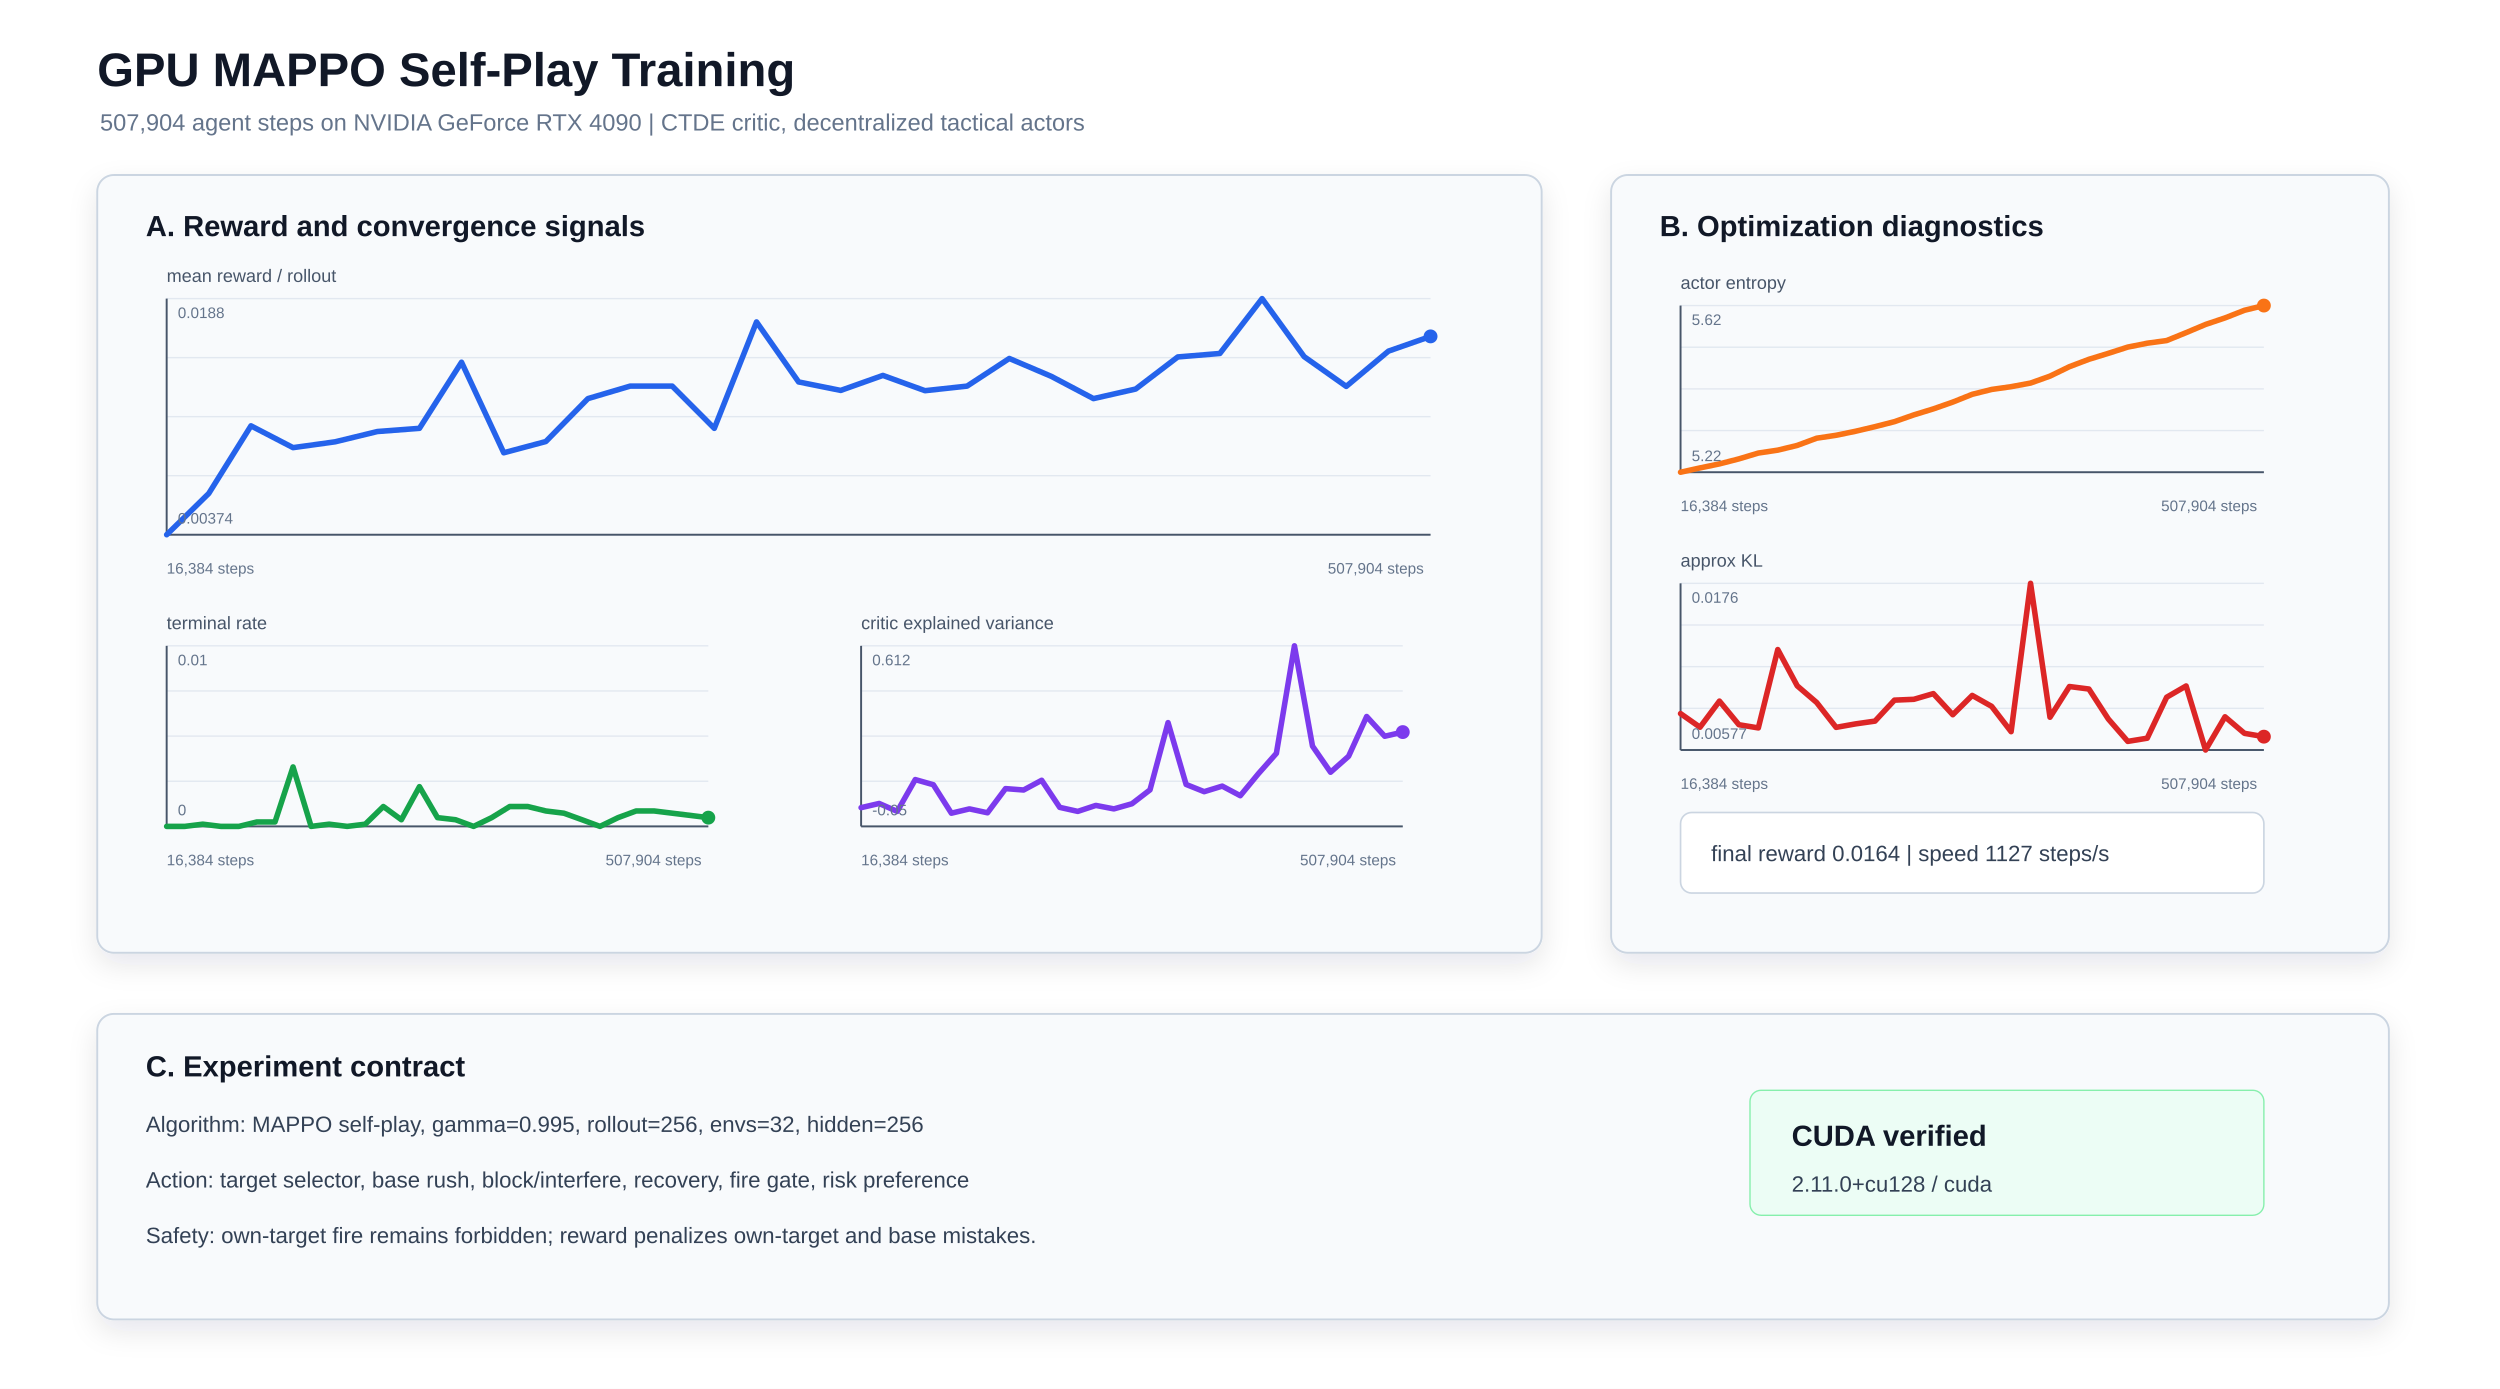
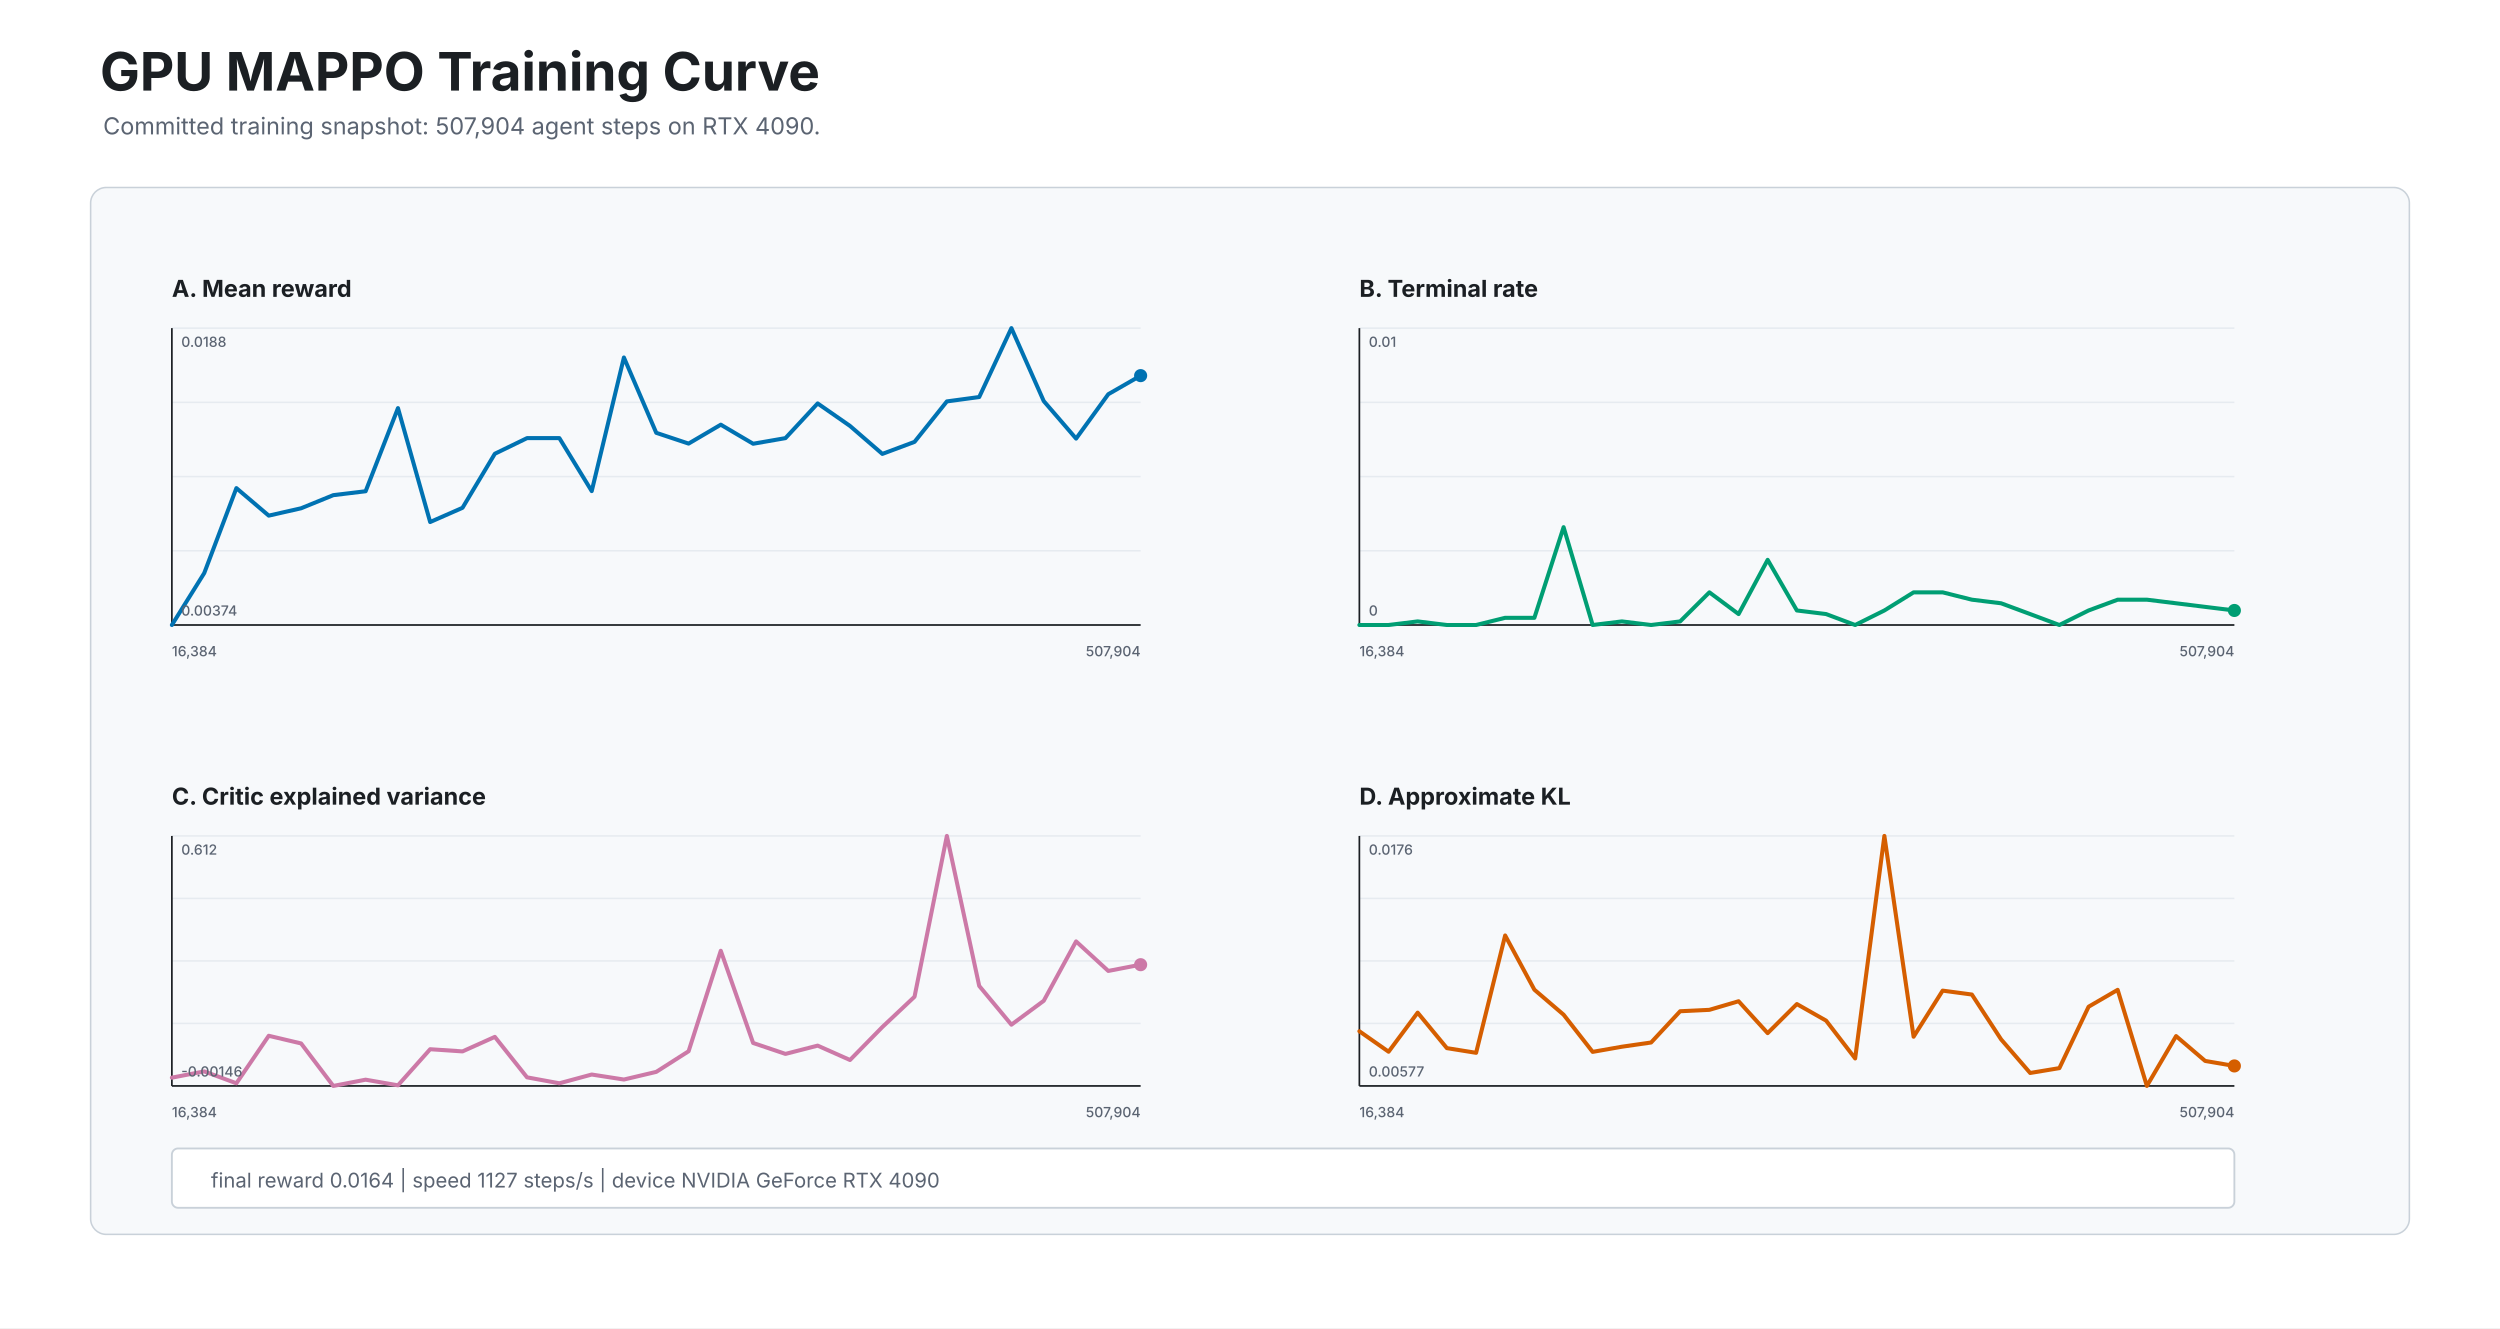
- <svg xmlns="http://www.w3.org/2000/svg" width="1800" height="1000" viewBox="0 0 1800 1000">
+ <svg xmlns="http://www.w3.org/2000/svg" width="1600" height="850" viewBox="0 0 1600 850">
  <defs>
-     <marker id="arrow" markerWidth="10" markerHeight="10" refX="7" refY="3" orient="auto" markerUnits="strokeWidth">
-       <path d="M0,0 L0,6 L8,3 z" fill="#111827" />
+     <marker id="arrowGray" markerWidth="9" markerHeight="9" refX="8" refY="4.5" orient="auto">
+       <path d="M0 0 L9 4.5 L0 9 Z" fill="#7A869A" />
    </marker>
-     <filter id="softShadow" x="-20%" y="-20%" width="140%" height="140%">
-       <feDropShadow dx="0" dy="8" stdDeviation="10" flood-color="#0F172A" flood-opacity="0.10" />
-     </filter>
+     <marker id="arrowBlue" markerWidth="9" markerHeight="9" refX="8" refY="4.5" orient="auto">
+       <path d="M0 0 L9 4.5 L0 9 Z" fill="#0072B2" />
+     </marker>
+     <marker id="arrowGreen" markerWidth="9" markerHeight="9" refX="8" refY="4.5" orient="auto">
+       <path d="M0 0 L9 4.5 L0 9 Z" fill="#009E73" />
+     </marker>
    <style>
-       .title{font:700 34px Arial,Inter,sans-serif;fill:#111827}
-       .subtitle{font:400 17px Arial,Inter,sans-serif;fill:#64748B}
-       .h{font:700 21px Arial,Inter,sans-serif;fill:#111827}
-       .txt{font:400 16px Arial,Inter,sans-serif;fill:#334155}
-       .small{font:400 13px Arial,Inter,sans-serif;fill:#475569}
-       .tiny{font:400 11px Arial,Inter,sans-serif;fill:#64748B}
-       .panel{fill:#F8FAFC;stroke:#CBD5E1;stroke-width:1.4;rx:12;filter:url(#softShadow)}
-       .card{fill:#FFFFFF;stroke:#CBD5E1;stroke-width:1.2;rx:8}
-       .grid{stroke:#E2E8F0;stroke-width:1}
-       .axis{stroke:#475569;stroke-width:1.4}
+       text{font-family:Inter,Arial,Helvetica,sans-serif}
+       .title{font-size:34px;font-weight:700;fill:#1B1F23}
+       .subtitle{font-size:15px;font-weight:400;fill:#5B6472}
+       .label{font-size:15px;font-weight:650;fill:#1B1F23}
+       .body{font-size:13px;font-weight:400;fill:#5B6472}
+       .small{font-size:11px;font-weight:400;fill:#5B6472}
+       .tiny{font-size:9px;font-weight:500;fill:#5B6472}
+       .panel{fill:#fff;stroke:#C9D1D9;stroke-width:1.2}
+       .soft{fill:#F7F9FB;stroke:#C9D1D9;stroke-width:1}
+       .grid{stroke:#E6EBF0;stroke-width:1}
+       .axis{stroke:#1B1F23;stroke-width:1.1}
+       .wire{fill:none;stroke:#7A869A;stroke-width:1.8;marker-end:url(#arrowGray)}
+       .wireBlue{fill:none;stroke:#0072B2;stroke-width:2;marker-end:url(#arrowBlue)}
+       .wireGreen{fill:none;stroke:#009E73;stroke-width:2;marker-end:url(#arrowGreen)}
      .dash{stroke-dasharray:6 6}
    </style>
  </defs>
-   <rect width="1800" height="1000" fill="#FFFFFF" />
-   <text class="title" x="70" y="62">GPU MAPPO Self-Play Training</text>
-   <text class="subtitle" x="72" y="94">507,904 agent steps on NVIDIA GeForce RTX 4090 | CTDE critic, decentralized tactical actors</text>
-   <rect class="panel" x="70" y="126" width="1040" height="560" />
-   <text class="h" x="105" y="170">A. Reward and convergence signals</text>
-   <line class="grid" x1="120" y1="215.0" x2="1030" y2="215.0" />
-   <line class="grid" x1="120" y1="257.5" x2="1030" y2="257.5" />
-   <line class="grid" x1="120" y1="300.0" x2="1030" y2="300.0" />
-   <line class="grid" x1="120" y1="342.5" x2="1030" y2="342.5" />
-   <line class="grid" x1="120" y1="385.0" x2="1030" y2="385.0" />
-   <line class="axis" x1="120" y1="385" x2="1030" y2="385" />
-   <line class="axis" x1="120" y1="215" x2="120" y2="385" />
-   <polyline fill="none" stroke="#2563EB" stroke-width="4" stroke-linejoin="round" stroke-linecap="round" points="120.0,385.0 150.3,355.3 180.7,306.6 211.0,322.3 241.3,318.1 271.7,310.7 302.0,308.4 332.3,260.8 362.7,326.0 393.0,317.9 423.3,287.0 453.7,278.0 484.0,278.0 514.3,308.4 544.7,231.8 575.0,275.0 605.3,281.1 635.7,270.3 666.0,281.3 696.3,278.0 726.7,258.1 757.0,271.0 787.3,287.0 817.7,280.1 848.0,257.0 878.3,254.5 908.7,215.0 939.0,256.8 969.3,278.2 999.7,252.8 1030.0,242.2" />
-   <circle cx="1030.0" cy="242.2" r="5" fill="#2563EB" />
-   <text class="small" x="120" y="203">mean reward / rollout</text>
-   <text class="tiny" x="120" y="413">16,384 steps</text>
-   <text class="tiny" x="956" y="413">507,904 steps</text>
-   <text class="tiny" x="128" y="229">0.0188</text>
-   <text class="tiny" x="128" y="377">0.00374</text>
-   <line class="grid" x1="120" y1="465.0" x2="510" y2="465.0" />
-   <line class="grid" x1="120" y1="497.5" x2="510" y2="497.5" />
-   <line class="grid" x1="120" y1="530.0" x2="510" y2="530.0" />
-   <line class="grid" x1="120" y1="562.5" x2="510" y2="562.5" />
-   <line class="grid" x1="120" y1="595.0" x2="510" y2="595.0" />
-   <line class="axis" x1="120" y1="595" x2="510" y2="595" />
-   <line class="axis" x1="120" y1="465" x2="120" y2="595" />
-   <polyline fill="none" stroke="#16A34A" stroke-width="4" stroke-linejoin="round" stroke-linecap="round" points="120.0,595.0 133.0,595.0 146.0,593.4 159.0,595.0 172.0,595.0 185.0,591.8 198.0,591.8 211.0,552.2 224.0,595.0 237.0,593.4 250.0,595.0 263.0,593.4 276.0,580.7 289.0,590.2 302.0,566.4 315.0,588.7 328.0,590.2 341.0,595.0 354.0,588.7 367.0,580.7 380.0,580.7 393.0,583.9 406.0,585.5 419.0,590.2 432.0,595.0 445.0,588.7 458.0,583.9 471.0,583.9 484.0,585.5 497.0,587.1 510.0,588.7" />
-   <circle cx="510.0" cy="588.7" r="5" fill="#16A34A" />
-   <text class="small" x="120" y="453">terminal rate</text>
-   <text class="tiny" x="120" y="623">16,384 steps</text>
-   <text class="tiny" x="436" y="623">507,904 steps</text>
-   <text class="tiny" x="128" y="479">0.01</text>
-   <text class="tiny" x="128" y="587">0</text>
-   <line class="grid" x1="620" y1="465.0" x2="1010" y2="465.0" />
-   <line class="grid" x1="620" y1="497.5" x2="1010" y2="497.5" />
-   <line class="grid" x1="620" y1="530.0" x2="1010" y2="530.0" />
-   <line class="grid" x1="620" y1="562.5" x2="1010" y2="562.5" />
-   <line class="grid" x1="620" y1="595.0" x2="1010" y2="595.0" />
-   <line class="axis" x1="620" y1="595" x2="1010" y2="595" />
-   <line class="axis" x1="620" y1="465" x2="620" y2="595" />
-   <polyline fill="none" stroke="#7C3AED" stroke-width="4" stroke-linejoin="round" stroke-linecap="round" points="620.0,581.5 633.0,578.5 646.0,584.2 659.0,561.3 672.0,565.0 685.0,585.5 698.0,582.4 711.0,585.2 724.0,567.8 737.0,568.8 750.0,561.8 763.0,581.3 776.0,584.2 789.0,579.9 802.0,582.4 815.0,578.7 828.0,568.7 841.0,520.3 854.0,564.8 867.0,570.0 880.0,566.0 893.0,572.9 906.0,557.1 919.0,542.4 932.0,465.0 945.0,537.2 958.0,556.0 971.0,544.5 984.0,515.9 997.0,530.1 1010.0,527.1" />
-   <circle cx="1010.0" cy="527.1" r="5" fill="#7C3AED" />
-   <text class="small" x="620" y="453">critic explained variance</text>
-   <text class="tiny" x="620" y="623">16,384 steps</text>
-   <text class="tiny" x="936" y="623">507,904 steps</text>
-   <text class="tiny" x="628" y="479">0.612</text>
-   <text class="tiny" x="628" y="587">-0.05</text>
-   <rect class="panel" x="1160" y="126" width="560" height="560" />
-   <text class="h" x="1195" y="170">B. Optimization diagnostics</text>
-   <line class="grid" x1="1210" y1="220.0" x2="1630" y2="220.0" />
-   <line class="grid" x1="1210" y1="250.0" x2="1630" y2="250.0" />
-   <line class="grid" x1="1210" y1="280.0" x2="1630" y2="280.0" />
-   <line class="grid" x1="1210" y1="310.0" x2="1630" y2="310.0" />
-   <line class="grid" x1="1210" y1="340.0" x2="1630" y2="340.0" />
-   <line class="axis" x1="1210" y1="340" x2="1630" y2="340" />
-   <line class="axis" x1="1210" y1="220" x2="1210" y2="340" />
-   <polyline fill="none" stroke="#F97316" stroke-width="4" stroke-linejoin="round" stroke-linecap="round" points="1210.0,340.0 1224.0,336.9 1238.0,334.0 1252.0,330.4 1266.0,326.2 1280.0,324.1 1294.0,320.7 1308.0,315.5 1322.0,313.4 1336.0,310.5 1350.0,307.2 1364.0,303.6 1378.0,298.7 1392.0,294.4 1406.0,289.5 1420.0,283.9 1434.0,280.4 1448.0,278.4 1462.0,275.8 1476.0,270.8 1490.0,264.0 1504.0,258.7 1518.0,254.4 1532.0,249.9 1546.0,247.1 1560.0,245.2 1574.0,239.5 1588.0,233.6 1602.0,228.9 1616.0,223.4 1630.0,220.0" />
-   <circle cx="1630.0" cy="220.0" r="5" fill="#F97316" />
-   <text class="small" x="1210" y="208">actor entropy</text>
-   <text class="tiny" x="1210" y="368">16,384 steps</text>
-   <text class="tiny" x="1556" y="368">507,904 steps</text>
-   <text class="tiny" x="1218" y="234">5.62</text>
-   <text class="tiny" x="1218" y="332">5.22</text>
-   <line class="grid" x1="1210" y1="420.0" x2="1630" y2="420.0" />
-   <line class="grid" x1="1210" y1="450.0" x2="1630" y2="450.0" />
-   <line class="grid" x1="1210" y1="480.0" x2="1630" y2="480.0" />
-   <line class="grid" x1="1210" y1="510.0" x2="1630" y2="510.0" />
-   <line class="grid" x1="1210" y1="540.0" x2="1630" y2="540.0" />
-   <line class="axis" x1="1210" y1="540" x2="1630" y2="540" />
-   <line class="axis" x1="1210" y1="420" x2="1210" y2="540" />
-   <polyline fill="none" stroke="#DC2626" stroke-width="4" stroke-linejoin="round" stroke-linecap="round" points="1210.0,513.8 1224.0,523.6 1238.0,504.8 1252.0,521.8 1266.0,524.1 1280.0,467.7 1294.0,493.8 1308.0,505.8 1322.0,523.7 1336.0,521.2 1350.0,519.2 1364.0,504.1 1378.0,503.5 1392.0,499.4 1406.0,514.6 1420.0,500.7 1434.0,508.6 1448.0,526.8 1462.0,420.0 1476.0,516.4 1490.0,494.3 1504.0,496.1 1518.0,517.7 1532.0,533.8 1546.0,531.5 1560.0,502.0 1574.0,493.9 1588.0,540.0 1602.0,516.1 1616.0,528.0 1630.0,530.4" />
-   <circle cx="1630.0" cy="530.4" r="5" fill="#DC2626" />
-   <text class="small" x="1210" y="408">approx KL</text>
-   <text class="tiny" x="1210" y="568">16,384 steps</text>
-   <text class="tiny" x="1556" y="568">507,904 steps</text>
-   <text class="tiny" x="1218" y="434">0.0176</text>
-   <text class="tiny" x="1218" y="532">0.00577</text>
-   <rect class="card" x="1210" y="585" width="420" height="58" />
-   <text class="txt" x="1232" y="620">final reward 0.0164 | speed 1127 steps/s</text>
-   <rect class="panel" x="70" y="730" width="1650" height="220" />
-   <text class="h" x="105" y="775">C. Experiment contract</text>
-   <text class="txt" x="105" y="815">Algorithm: MAPPO self-play, gamma=0.995, rollout=256, envs=32, hidden=256</text>
-   <text class="txt" x="105" y="855">Action: target selector, base rush, block/interfere, recovery, fire gate, risk preference</text>
-   <text class="txt" x="105" y="895">Safety: own-target fire remains forbidden; reward penalizes own-target and base mistakes.</text>
-   <rect x="1260" y="785" width="370" height="90" rx="8" fill="#ECFDF5" stroke="#86EFAC" />
-   <text class="h" x="1290" y="825" fill="#16A34A">CUDA verified</text>
-   <text class="txt" x="1290" y="858">2.11.0+cu128 / cuda</text>
+   <rect width="1600" height="850" fill="#FFFFFF" />
+   <text class="title" x="64" y="58">GPU MAPPO Training Curve</text>
+   <text class="subtitle" x="66" y="86">Committed training snapshot: 507,904 agent steps on RTX 4090.</text>
+   <rect class="soft" x="58.0" y="120.0" width="1484.0" height="670.0" rx="10.0" />
+   <text class="label" x="110.0" y="190.0" text-anchor="start">A. Mean reward</text>
+   <line class="grid" x1="110.0" y1="210.0" x2="730.0" y2="210.0" />
+   <line class="grid" x1="110.0" y1="257.5" x2="730.0" y2="257.5" />
+   <line class="grid" x1="110.0" y1="305.0" x2="730.0" y2="305.0" />
+   <line class="grid" x1="110.0" y1="352.5" x2="730.0" y2="352.5" />
+   <line class="grid" x1="110.0" y1="400.0" x2="730.0" y2="400.0" />
+   <line class="axis" x1="110.0" y1="400.0" x2="730.0" y2="400.0" />
+   <line class="axis" x1="110.0" y1="210.0" x2="110.0" y2="400.0" />
+   <polyline fill="none" stroke="#0072B2" stroke-width="2.6" stroke-linecap="round" stroke-linejoin="round" points="110.0,400.0 130.7,366.8 151.3,312.4 172.0,330.0 192.7,325.3 213.3,316.9 234.0,314.4 254.7,261.2 275.3,334.1 296.0,325.0 316.7,290.4 337.3,280.4 358.0,280.4 378.7,314.3 399.3,228.8 420.0,277.0 440.7,283.9 461.3,271.8 482.0,284.0 502.7,280.4 523.3,258.2 544.0,272.6 564.7,290.5 585.3,282.8 606.0,256.9 626.7,254.1 647.3,210.0 668.0,256.7 688.7,280.7 709.3,252.3 730.0,240.4" />
+   <circle cx="730.0" cy="240.4" r="4.2" fill="#0072B2" />
+   <text class="tiny" x="110.0" y="420.0" text-anchor="start">16,384</text>
+   <text class="tiny" x="730.0" y="420.0" text-anchor="end">507,904</text>
+   <text class="tiny" x="116.0" y="222.0" text-anchor="start">0.0188</text>
+   <text class="tiny" x="116.0" y="394.0" text-anchor="start">0.00374</text>
+   <text class="label" x="870.0" y="190.0" text-anchor="start">B. Terminal rate</text>
+   <line class="grid" x1="870.0" y1="210.0" x2="1430.0" y2="210.0" />
+   <line class="grid" x1="870.0" y1="257.5" x2="1430.0" y2="257.5" />
+   <line class="grid" x1="870.0" y1="305.0" x2="1430.0" y2="305.0" />
+   <line class="grid" x1="870.0" y1="352.5" x2="1430.0" y2="352.5" />
+   <line class="grid" x1="870.0" y1="400.0" x2="1430.0" y2="400.0" />
+   <line class="axis" x1="870.0" y1="400.0" x2="1430.0" y2="400.0" />
+   <line class="axis" x1="870.0" y1="210.0" x2="870.0" y2="400.0" />
+   <polyline fill="none" stroke="#009E73" stroke-width="2.6" stroke-linecap="round" stroke-linejoin="round" points="870.0,400.0 888.7,400.0 907.3,397.7 926.0,400.0 944.7,400.0 963.3,395.4 982.0,395.4 1000.7,337.4 1019.3,400.0 1038.0,397.7 1056.7,400.0 1075.3,397.7 1094.0,379.1 1112.7,393.0 1131.3,358.3 1150.0,390.7 1168.7,393.0 1187.3,400.0 1206.0,390.7 1224.7,379.1 1243.3,379.1 1262.0,383.8 1280.7,386.1 1299.3,393.0 1318.0,400.0 1336.7,390.7 1355.3,383.8 1374.0,383.8 1392.7,386.1 1411.3,388.4 1430.0,390.7" />
+   <circle cx="1430.0" cy="390.7" r="4.2" fill="#009E73" />
+   <text class="tiny" x="870.0" y="420.0" text-anchor="start">16,384</text>
+   <text class="tiny" x="1430.0" y="420.0" text-anchor="end">507,904</text>
+   <text class="tiny" x="876.0" y="222.0" text-anchor="start">0.01</text>
+   <text class="tiny" x="876.0" y="394.0" text-anchor="start">0</text>
+   <text class="label" x="110.0" y="515.0" text-anchor="start">C. Critic explained variance</text>
+   <line class="grid" x1="110.0" y1="535.0" x2="730.0" y2="535.0" />
+   <line class="grid" x1="110.0" y1="575.0" x2="730.0" y2="575.0" />
+   <line class="grid" x1="110.0" y1="615.0" x2="730.0" y2="615.0" />
+   <line class="grid" x1="110.0" y1="655.0" x2="730.0" y2="655.0" />
+   <line class="grid" x1="110.0" y1="695.0" x2="730.0" y2="695.0" />
+   <line class="axis" x1="110.0" y1="695.0" x2="730.0" y2="695.0" />
+   <line class="axis" x1="110.0" y1="535.0" x2="110.0" y2="695.0" />
+   <polyline fill="none" stroke="#CC79A7" stroke-width="2.6" stroke-linecap="round" stroke-linejoin="round" points="110.0,689.7 130.7,685.7 151.3,693.3 172.0,662.9 192.7,667.8 213.3,695.0 234.0,691.0 254.7,694.6 275.3,671.5 296.0,672.9 316.7,663.6 337.3,689.5 358.0,693.3 378.7,687.7 399.3,690.9 420.0,686.0 440.7,672.8 461.3,608.5 482.0,667.5 502.7,674.5 523.3,669.2 544.0,678.4 564.7,657.3 585.3,637.9 606.0,535.0 626.7,631.0 647.3,655.8 668.0,640.5 688.7,602.5 709.3,621.4 730.0,617.4" />
+   <circle cx="730.0" cy="617.4" r="4.2" fill="#CC79A7" />
+   <text class="tiny" x="110.0" y="715.0" text-anchor="start">16,384</text>
+   <text class="tiny" x="730.0" y="715.0" text-anchor="end">507,904</text>
+   <text class="tiny" x="116.0" y="547.0" text-anchor="start">0.612</text>
+   <text class="tiny" x="116.0" y="689.0" text-anchor="start">-0.00146</text>
+   <text class="label" x="870.0" y="515.0" text-anchor="start">D. Approximate KL</text>
+   <line class="grid" x1="870.0" y1="535.0" x2="1430.0" y2="535.0" />
+   <line class="grid" x1="870.0" y1="575.0" x2="1430.0" y2="575.0" />
+   <line class="grid" x1="870.0" y1="615.0" x2="1430.0" y2="615.0" />
+   <line class="grid" x1="870.0" y1="655.0" x2="1430.0" y2="655.0" />
+   <line class="grid" x1="870.0" y1="695.0" x2="1430.0" y2="695.0" />
+   <line class="axis" x1="870.0" y1="695.0" x2="1430.0" y2="695.0" />
+   <line class="axis" x1="870.0" y1="535.0" x2="870.0" y2="695.0" />
+   <polyline fill="none" stroke="#D55E00" stroke-width="2.6" stroke-linecap="round" stroke-linejoin="round" points="870.0,660.0 888.7,673.1 907.3,648.1 926.0,670.8 944.7,673.8 963.3,598.7 982.0,633.4 1000.7,649.4 1019.3,673.2 1038.0,669.9 1056.7,667.2 1075.3,647.2 1094.0,646.3 1112.7,640.8 1131.3,661.2 1150.0,642.6 1168.7,653.2 1187.3,677.4 1206.0,535.0 1224.7,663.5 1243.3,634.0 1262.0,636.5 1280.7,665.2 1299.3,686.7 1318.0,683.6 1336.7,644.3 1355.3,633.5 1374.0,695.0 1392.7,663.1 1411.3,679.0 1430.0,682.2" />
+   <circle cx="1430.0" cy="682.2" r="4.2" fill="#D55E00" />
+   <text class="tiny" x="870.0" y="715.0" text-anchor="start">16,384</text>
+   <text class="tiny" x="1430.0" y="715.0" text-anchor="end">507,904</text>
+   <text class="tiny" x="876.0" y="547.0" text-anchor="start">0.0176</text>
+   <text class="tiny" x="876.0" y="689.0" text-anchor="start">0.00577</text>
+   <rect class="panel" x="110.0" y="735.0" width="1320.0" height="38.0" rx="4.0" />
+   <text class="body" x="135.0" y="760.0" text-anchor="start">final reward 0.0164 | speed 1127 steps/s | device NVIDIA GeForce RTX 4090</text>
</svg>
